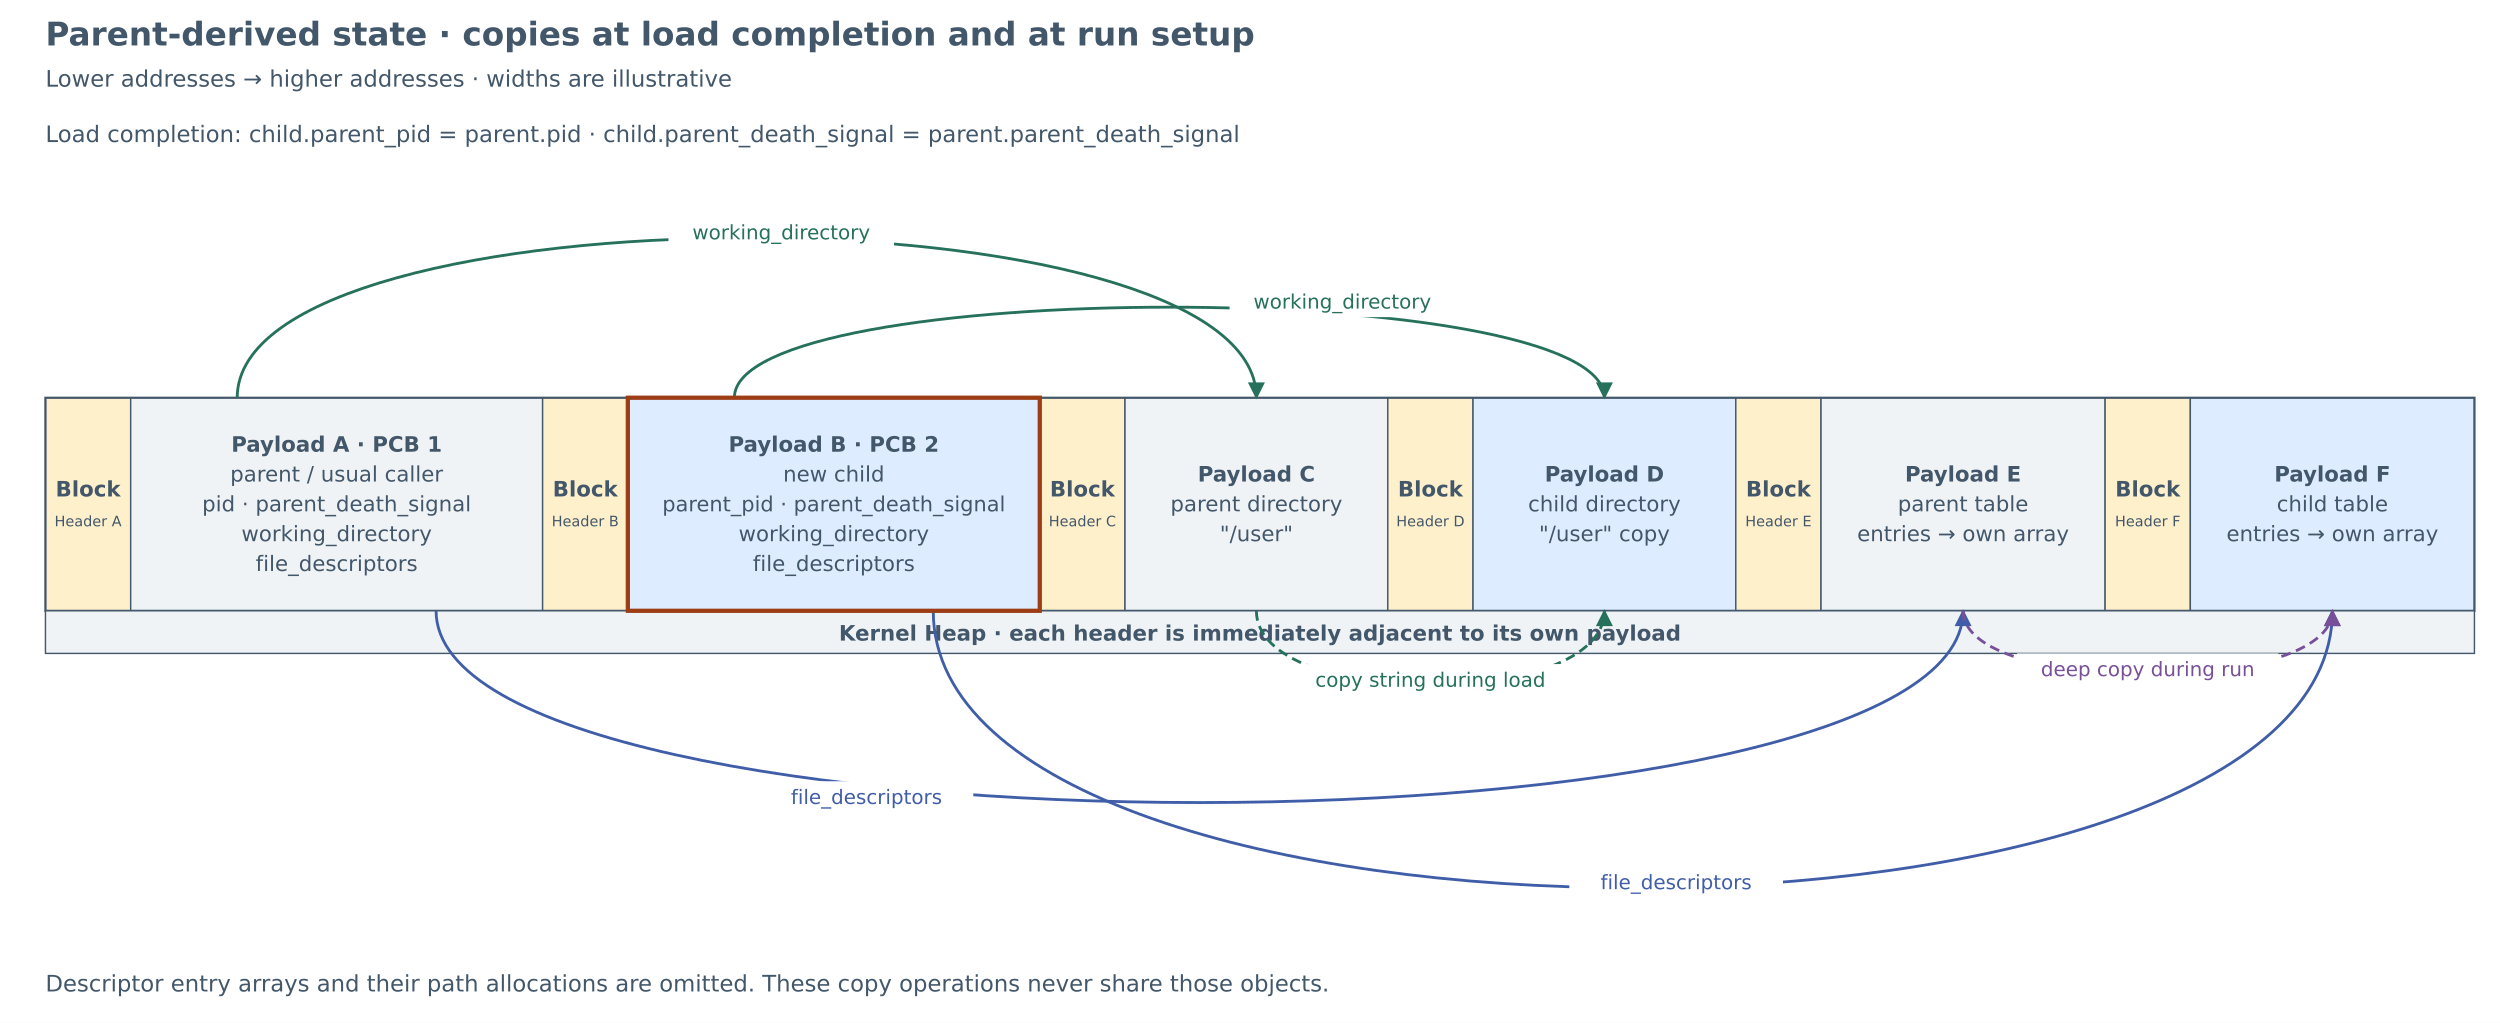
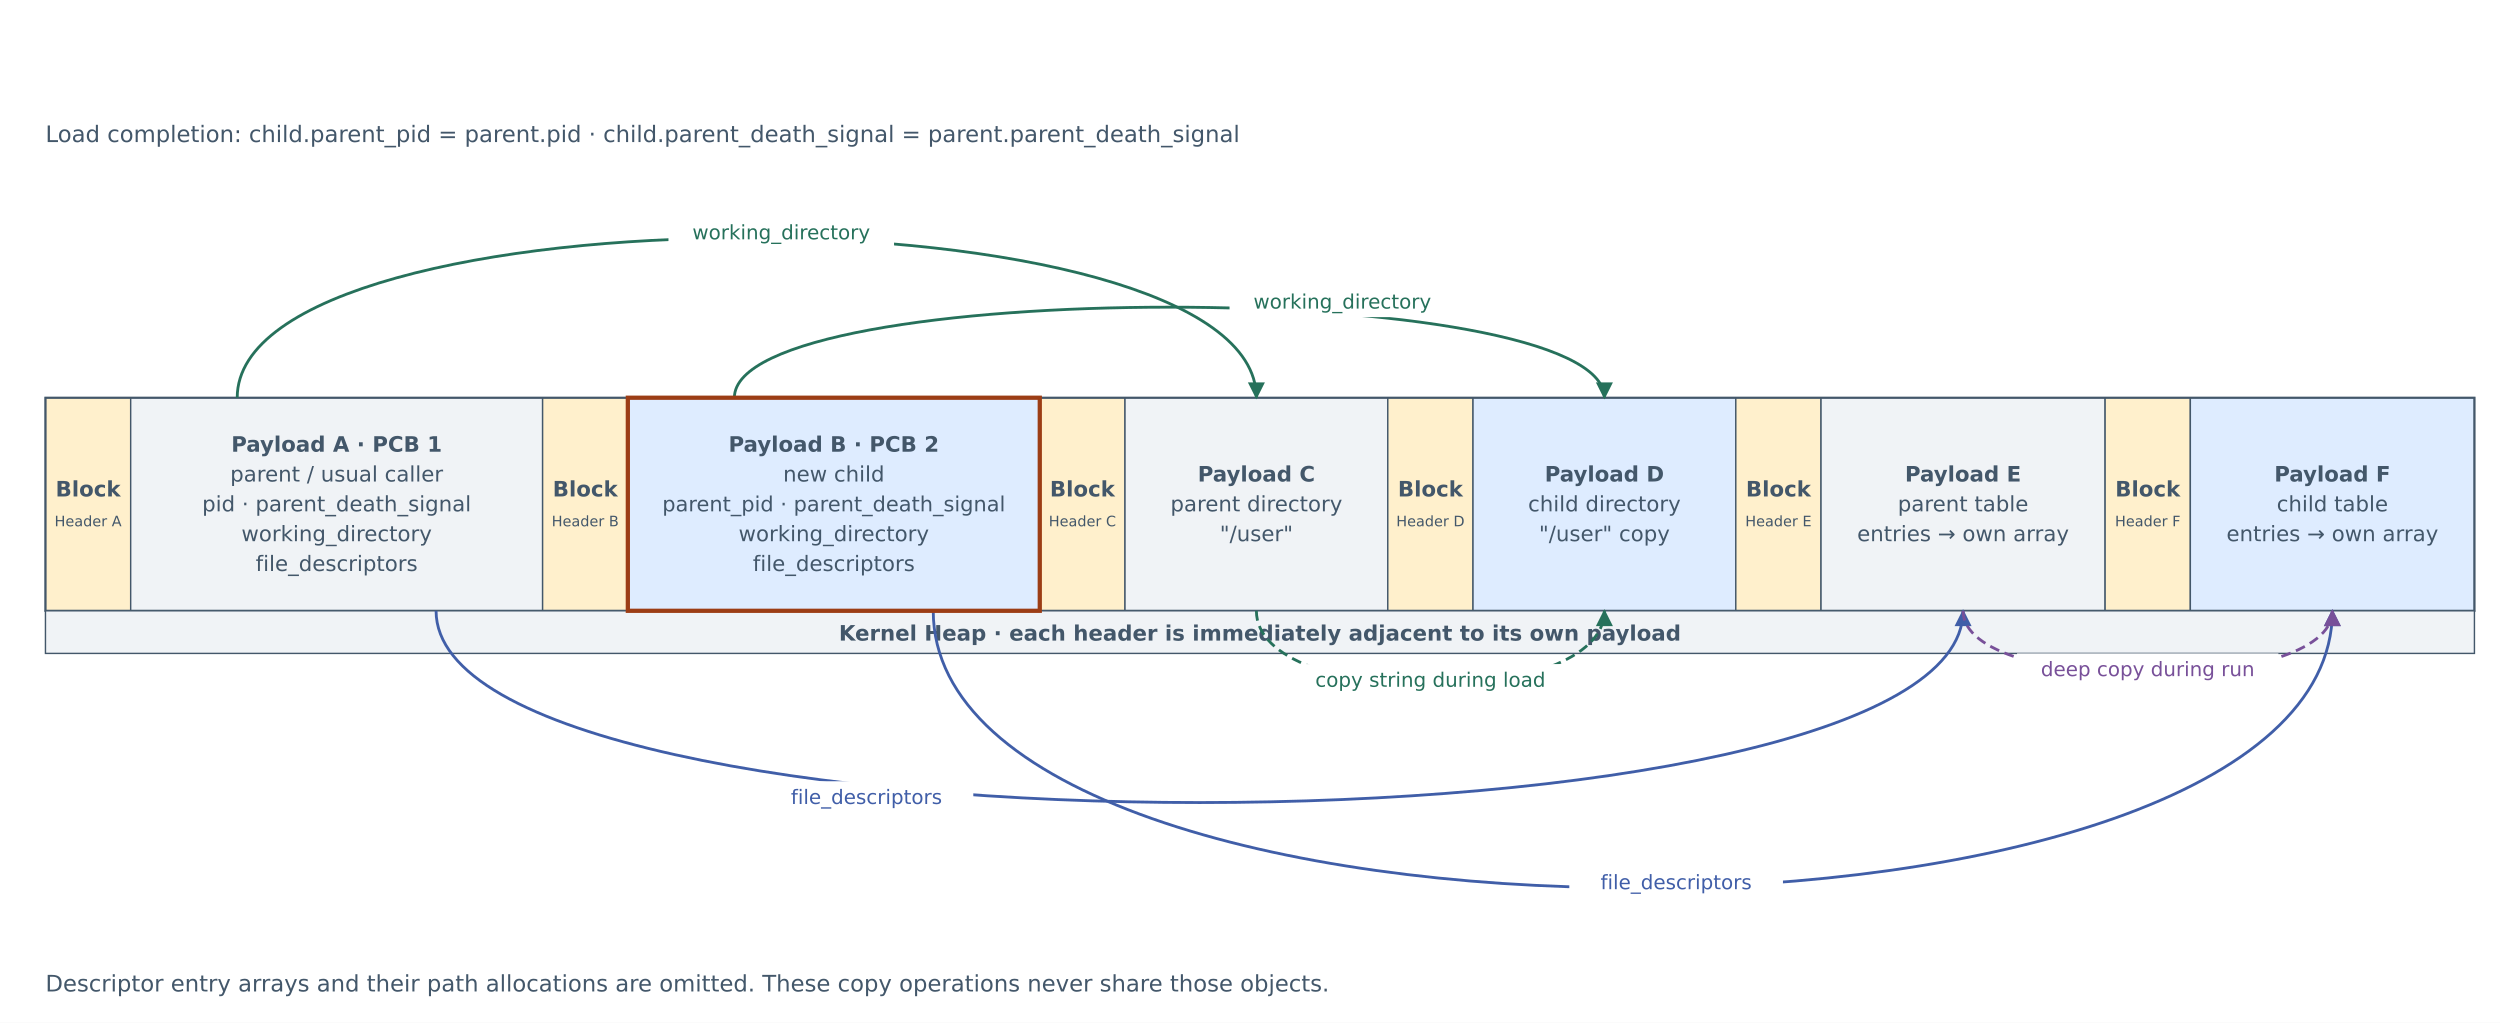
<svg xmlns="http://www.w3.org/2000/svg" width="1760" height="720" viewBox="0 0 1760 720" role="img" aria-labelledby="title desc">
  <defs>
    <marker id="405ea8" viewBox="0 0 10 10" refX="9" refY="5" markerWidth="6" markerHeight="6" orient="auto">
      <path d="M 0 0 L 10 5 L 0 10 z" fill="#405ea8" />
    </marker>
    <marker id="26715b" viewBox="0 0 10 10" refX="9" refY="5" markerWidth="6" markerHeight="6" orient="auto">
      <path d="M 0 0 L 10 5 L 0 10 z" fill="#26715b" />
    </marker>
    <marker id="785099" viewBox="0 0 10 10" refX="9" refY="5" markerWidth="6" markerHeight="6" orient="auto">
      <path d="M 0 0 L 10 5 L 0 10 z" fill="#785099" />
    </marker>
    <marker id="9c3d15" viewBox="0 0 10 10" refX="9" refY="5" markerWidth="6" markerHeight="6" orient="auto">
      <path d="M 0 0 L 10 5 L 0 10 z" fill="#9c3d15" />
    </marker>
  </defs>
  <rect width="1760" height="720" fill="white" />
  <g font-family="DejaVu Sans, sans-serif">
-     <text x="32" y="32" text-anchor="start" font-size="23" font-weight="bold" fill="#43576a">Parent-derived state · copies at load completion and at run setup</text>
-     <text x="32" y="61" text-anchor="start" font-size="16" font-weight="normal" fill="#43576a">Lower addresses → higher addresses · widths are illustrative</text>
    <text x="32" y="100" text-anchor="start" font-size="16" font-weight="normal" fill="#43576a">Load completion: child.parent_pid = parent.pid · child.parent_death_signal = parent.parent_death_signal</text>
    <rect x="32" y="280" width="60" height="150" fill="#fff0cc" stroke="#43576a" stroke-width="1" />
    <text x="62.0" y="349.5" text-anchor="middle" font-size="15" font-weight="bold" fill="#43576a">Block</text>
    <text x="62.0" y="370.5" text-anchor="middle" font-size="10.169" font-weight="normal" fill="#43576a">Header A</text>
    <rect x="92" y="280" width="290" height="150" fill="#f0f3f6" stroke="#43576a" stroke-width="1" />
    <text x="237.0" y="318.0" text-anchor="middle" font-size="15" font-weight="bold" fill="#43576a">Payload A · PCB 1</text>
    <text x="237.0" y="339.0" text-anchor="middle" font-size="15" font-weight="normal" fill="#43576a">parent / usual caller</text>
    <text x="237.0" y="360.0" text-anchor="middle" font-size="15" font-weight="normal" fill="#43576a">pid · parent_death_signal</text>
    <text x="237.0" y="381.0" text-anchor="middle" font-size="15" font-weight="normal" fill="#43576a">working_directory</text>
    <text x="237.0" y="402.0" text-anchor="middle" font-size="15" font-weight="normal" fill="#43576a">file_descriptors</text>
    <rect x="382" y="280" width="60" height="150" fill="#fff0cc" stroke="#43576a" stroke-width="1" />
    <text x="412.0" y="349.5" text-anchor="middle" font-size="15" font-weight="bold" fill="#43576a">Block</text>
    <text x="412.0" y="370.5" text-anchor="middle" font-size="10.169" font-weight="normal" fill="#43576a">Header B</text>
    <rect x="442" y="280" width="290" height="150" fill="#deecff" stroke="#43576a" stroke-width="1" />
    <text x="587.0" y="318.0" text-anchor="middle" font-size="15" font-weight="bold" fill="#43576a">Payload B · PCB 2</text>
    <text x="587.0" y="339.0" text-anchor="middle" font-size="15" font-weight="normal" fill="#43576a">new child</text>
    <text x="587.0" y="360.0" text-anchor="middle" font-size="14.725" font-weight="normal" fill="#43576a">parent_pid · parent_death_signal</text>
    <text x="587.0" y="381.0" text-anchor="middle" font-size="15" font-weight="normal" fill="#43576a">working_directory</text>
    <text x="587.0" y="402.0" text-anchor="middle" font-size="15" font-weight="normal" fill="#43576a">file_descriptors</text>
    <rect x="732" y="280" width="60" height="150" fill="#fff0cc" stroke="#43576a" stroke-width="1" />
    <text x="762.0" y="349.5" text-anchor="middle" font-size="15" font-weight="bold" fill="#43576a">Block</text>
    <text x="762.0" y="370.5" text-anchor="middle" font-size="10.169" font-weight="normal" fill="#43576a">Header C</text>
    <rect x="792" y="280" width="185" height="150" fill="#f0f3f6" stroke="#43576a" stroke-width="1" />
    <text x="884.5" y="339.0" text-anchor="middle" font-size="15" font-weight="bold" fill="#43576a">Payload C</text>
    <text x="884.5" y="360.0" text-anchor="middle" font-size="15" font-weight="normal" fill="#43576a">parent directory</text>
    <text x="884.5" y="381.0" text-anchor="middle" font-size="15" font-weight="normal" fill="#43576a">"/user"</text>
    <rect x="977" y="280" width="60" height="150" fill="#fff0cc" stroke="#43576a" stroke-width="1" />
    <text x="1007.0" y="349.5" text-anchor="middle" font-size="15" font-weight="bold" fill="#43576a">Block</text>
    <text x="1007.0" y="370.5" text-anchor="middle" font-size="10.169" font-weight="normal" fill="#43576a">Header D</text>
    <rect x="1037" y="280" width="185" height="150" fill="#deecff" stroke="#43576a" stroke-width="1" />
    <text x="1129.5" y="339.0" text-anchor="middle" font-size="15" font-weight="bold" fill="#43576a">Payload D</text>
    <text x="1129.5" y="360.0" text-anchor="middle" font-size="15" font-weight="normal" fill="#43576a">child directory</text>
    <text x="1129.5" y="381.0" text-anchor="middle" font-size="15" font-weight="normal" fill="#43576a">"/user" copy</text>
    <rect x="1222" y="280" width="60" height="150" fill="#fff0cc" stroke="#43576a" stroke-width="1" />
    <text x="1252.0" y="349.5" text-anchor="middle" font-size="15" font-weight="bold" fill="#43576a">Block</text>
    <text x="1252.0" y="370.5" text-anchor="middle" font-size="10.169" font-weight="normal" fill="#43576a">Header E</text>
    <rect x="1282" y="280" width="200" height="150" fill="#f0f3f6" stroke="#43576a" stroke-width="1" />
    <text x="1382.0" y="339.0" text-anchor="middle" font-size="15" font-weight="bold" fill="#43576a">Payload E</text>
    <text x="1382.0" y="360.0" text-anchor="middle" font-size="15" font-weight="normal" fill="#43576a">parent table</text>
    <text x="1382.0" y="381.0" text-anchor="middle" font-size="15" font-weight="normal" fill="#43576a">entries → own array</text>
    <rect x="1482" y="280" width="60" height="150" fill="#fff0cc" stroke="#43576a" stroke-width="1" />
    <text x="1512.0" y="349.5" text-anchor="middle" font-size="15" font-weight="bold" fill="#43576a">Block</text>
    <text x="1512.0" y="370.5" text-anchor="middle" font-size="10.169" font-weight="normal" fill="#43576a">Header F</text>
    <rect x="1542" y="280" width="200" height="150" fill="#deecff" stroke="#43576a" stroke-width="1" />
    <text x="1642.0" y="339.0" text-anchor="middle" font-size="15" font-weight="bold" fill="#43576a">Payload F</text>
    <text x="1642.0" y="360.0" text-anchor="middle" font-size="15" font-weight="normal" fill="#43576a">child table</text>
    <text x="1642.0" y="381.0" text-anchor="middle" font-size="15" font-weight="normal" fill="#43576a">entries → own array</text>
    <rect x="32" y="280" width="1710" height="150" fill="none" stroke="#43576a" stroke-width="1.5" />
    <rect x="32" y="430" width="1710" height="30" fill="#f0f3f6" stroke="#43576a" stroke-width="1" />
    <text x="887.0" y="451" text-anchor="middle" font-size="15" font-weight="bold" fill="#43576a">Kernel Heap · each header is immediately adjacent to its own payload</text>
    <path d="M 167.0 280 C 167.0 130, 884.5 130, 884.5 280" fill="none" stroke="#26715b" stroke-width="2" marker-end="url(#26715b)" />
    <rect x="470.6" y="152.5" width="158.8" height="22" fill="white" stroke="none" stroke-width="1" />
    <text x="550" y="168.5" text-anchor="middle" font-size="14" font-weight="normal" fill="#26715b">working_directory</text>
    <path d="M 517.0 280 C 517.0 195, 1129.5 195, 1129.5 280" fill="none" stroke="#26715b" stroke-width="2" marker-end="url(#26715b)" />
    <rect x="865.6" y="201.25" width="158.8" height="22" fill="white" stroke="none" stroke-width="1" />
    <text x="945" y="217.25" text-anchor="middle" font-size="14" font-weight="normal" fill="#26715b">working_directory</text>
    <path d="M 884.5 430 C 884.5 500, 1129.5 500, 1129.5 430" fill="none" stroke="#26715b" stroke-width="2" stroke-dasharray="7 4" marker-end="url(#26715b)" />
    <rect x="902.4" y="467.5" width="209.2" height="22" fill="white" stroke="none" stroke-width="1" />
    <text x="1007.0" y="483.5" text-anchor="middle" font-size="14" font-weight="normal" fill="#26715b">copy string during load</text>
    <path d="M 307.0 430 C 307.0 610, 1382.0 610, 1382.0 430" fill="none" stroke="#405ea8" stroke-width="2" marker-end="url(#405ea8)" />
    <rect x="534.8" y="550.0" width="150.4" height="22" fill="white" stroke="none" stroke-width="1" />
    <text x="610" y="566.0" text-anchor="middle" font-size="14" font-weight="normal" fill="#405ea8">file_descriptors</text>
    <path d="M 657.0 430 C 657.0 690, 1642.0 690, 1642.0 430" fill="none" stroke="#405ea8" stroke-width="2" marker-end="url(#405ea8)" />
    <rect x="1104.8" y="610.0" width="150.4" height="22" fill="white" stroke="none" stroke-width="1" />
    <text x="1180" y="626.0" text-anchor="middle" font-size="14" font-weight="normal" fill="#405ea8">file_descriptors</text>
    <path d="M 1382.0 430 C 1382.0 490, 1642.0 490, 1642.0 430" fill="none" stroke="#785099" stroke-width="2" stroke-dasharray="7 4" marker-end="url(#785099)" />
    <rect x="1420.0" y="460.0" width="184.0" height="22" fill="white" stroke="none" stroke-width="1" />
    <text x="1512.0" y="476.0" text-anchor="middle" font-size="14" font-weight="normal" fill="#785099">deep copy during run</text>
    <rect x="442" y="280" width="290" height="150" fill="none" stroke="#9c3d15" stroke-width="3" />
    <text x="32" y="698" text-anchor="start" font-size="16" font-weight="normal" fill="#43576a">Descriptor entry arrays and their path allocations are omitted. These copy operations never share those objects.</text>
  </g>
</svg>
